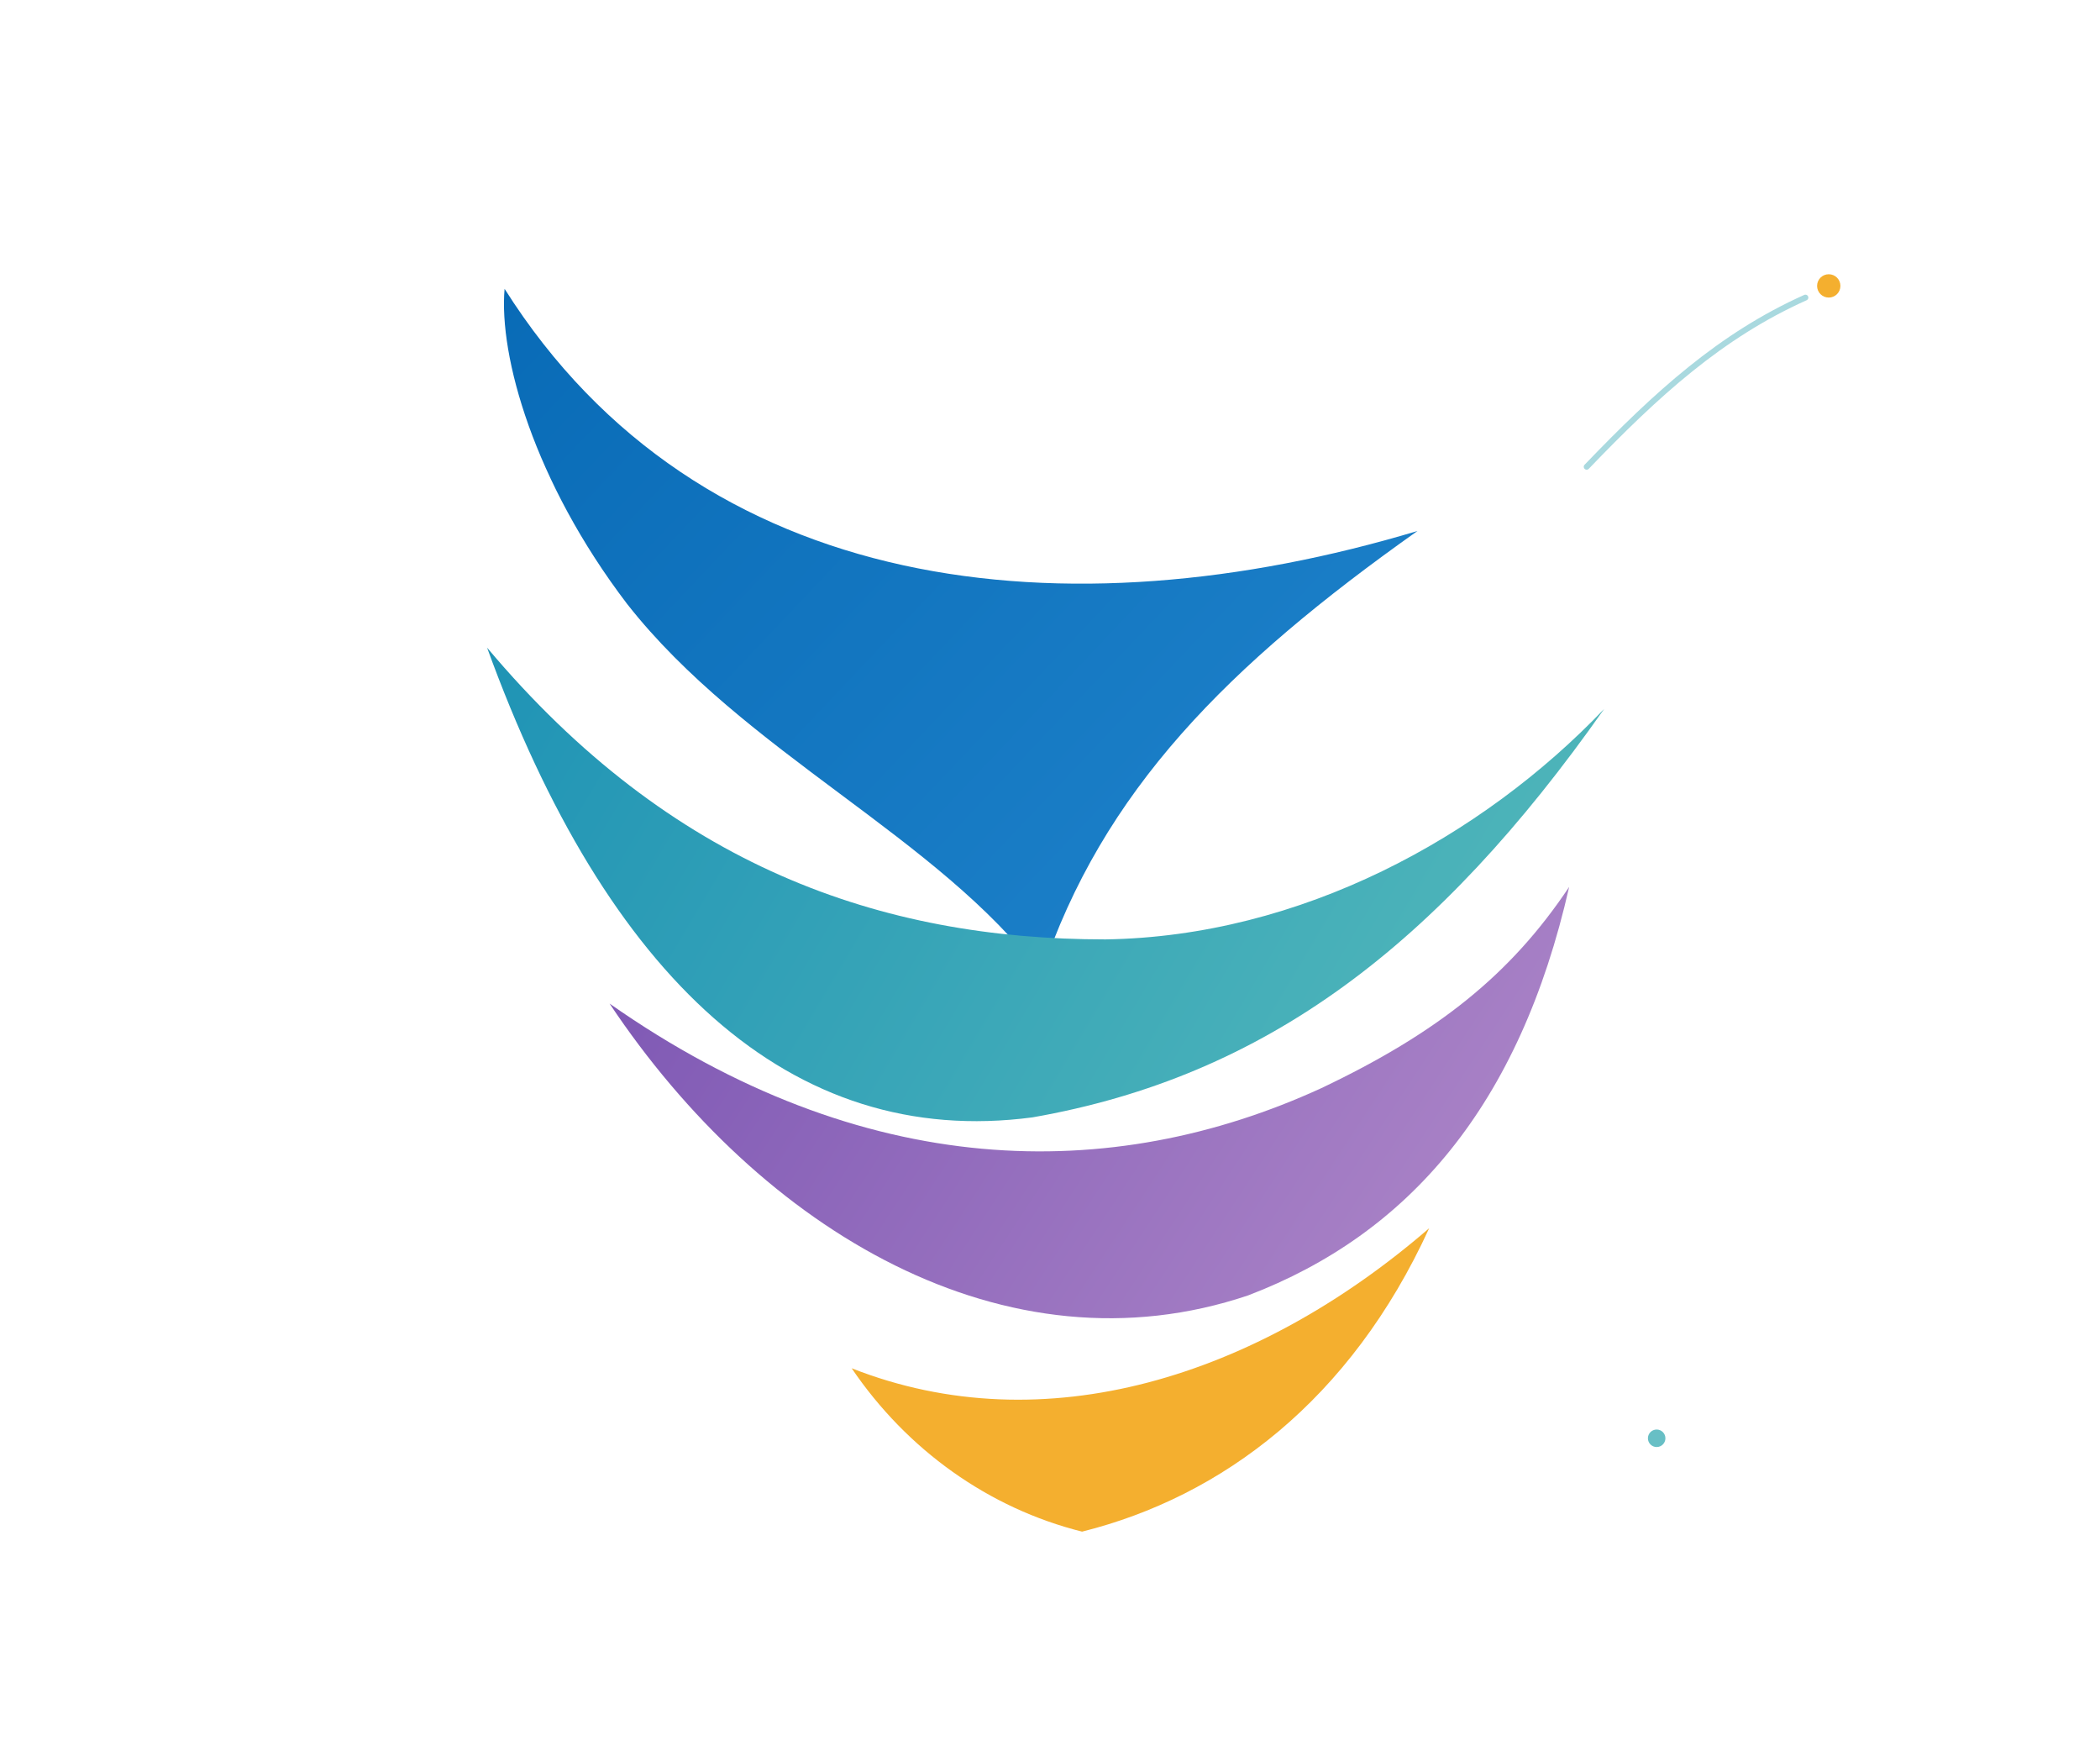
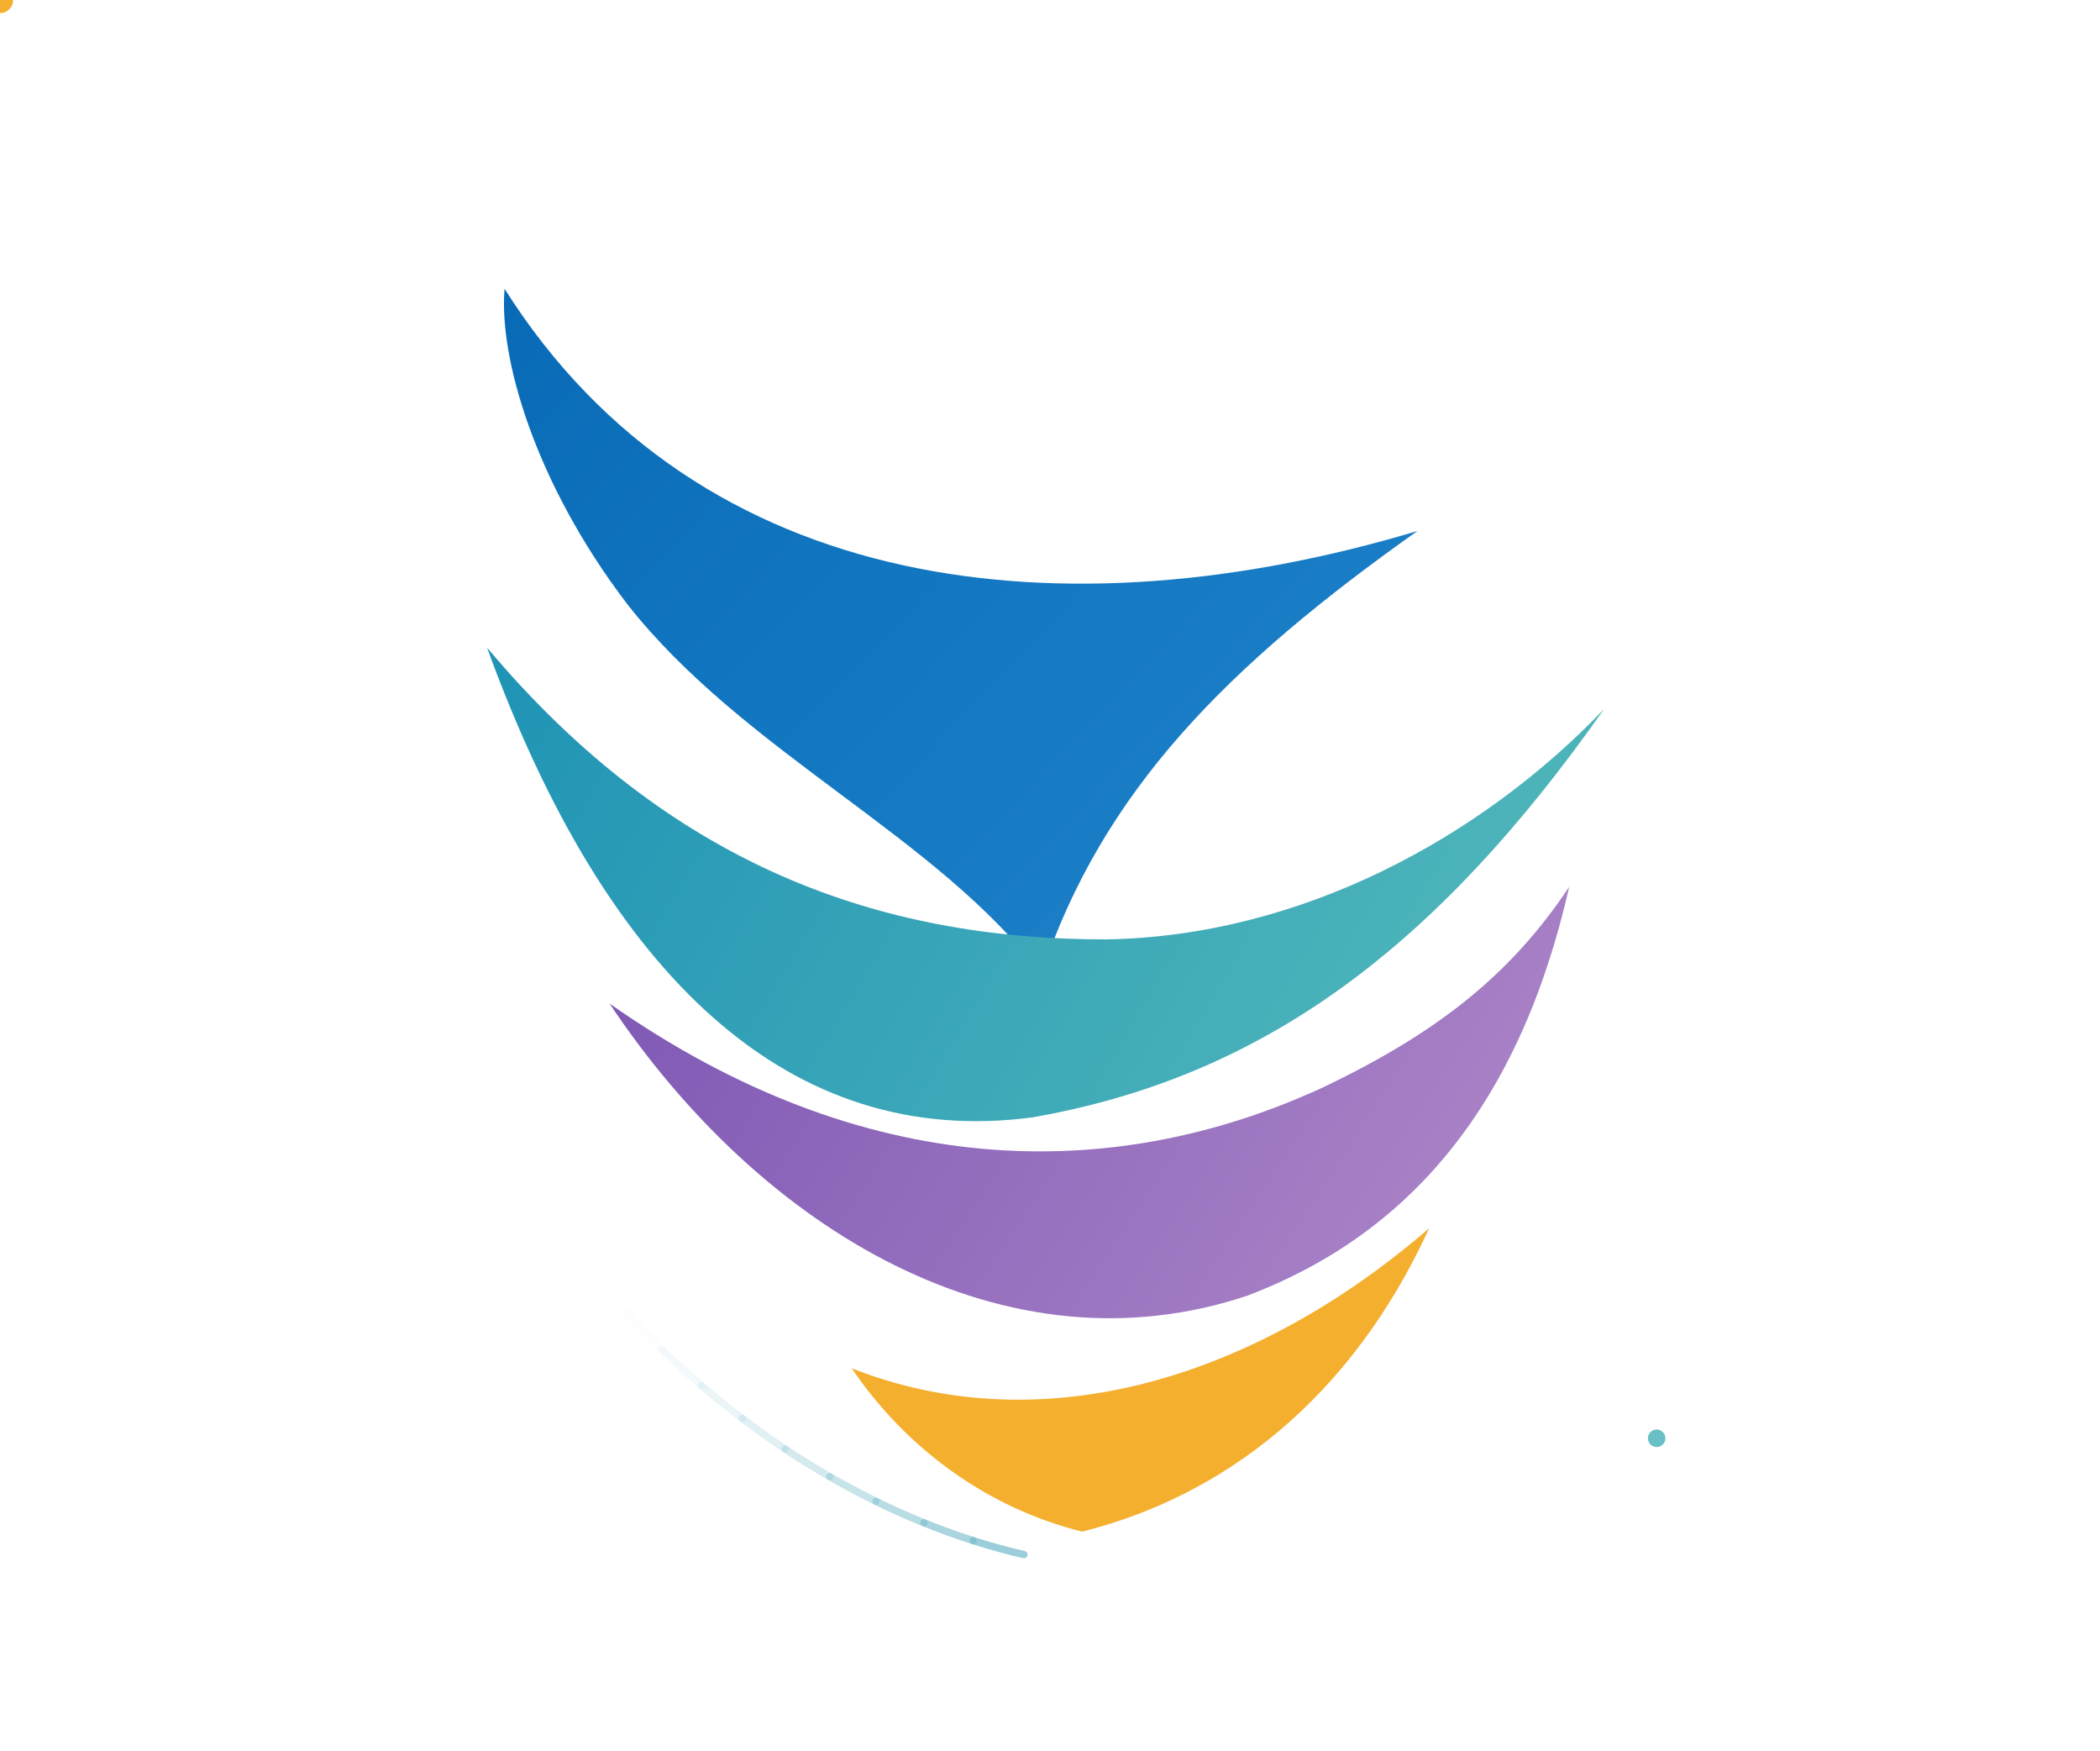
<svg xmlns="http://www.w3.org/2000/svg" viewBox="0 0 720 600" fill="none" role="img" aria-labelledby="title desc">
  <defs>
    <linearGradient id="blue" x1="150" y1="80" x2="530" y2="440" gradientUnits="userSpaceOnUse">
      <stop stop-color="#0769B5" />
      <stop offset="1" stop-color="#268BD2" />
    </linearGradient>
    <linearGradient id="teal" x1="160" y1="190" x2="590" y2="445" gradientUnits="userSpaceOnUse">
      <stop stop-color="#1C91B5" />
      <stop offset="1" stop-color="#5FC1BB" />
    </linearGradient>
    <linearGradient id="purple" x1="210" y1="265" x2="545" y2="485" gradientUnits="userSpaceOnUse">
      <stop stop-color="#7953B2" />
      <stop offset="1" stop-color="#B48DCB" />
    </linearGradient>
  </defs>
  <style>
- /* A quiet, staggered feather wave. The original V7 geometry is unchanged. */
+ /* Approved V1 staggered feather movement, preserved exactly. */
.feather{transform-box:fill-box;transform-origin:20% 22%;animation:feather-breathe 6.4s ease-in-out infinite}
.feather--blue{animation-delay:0s}
.feather--teal{animation-delay:-.42s}
.feather--purple{animation-delay:-.84s}
.feather--gold{animation-delay:-1.26s}
- .flight-guide{transform-box:fill-box;transform-origin:10% 80%;animation:guide-sweep 6.4s ease-in-out infinite}
- /* The tiny gold point wanders independently, as if riding gentle air currents. */
- .wind-dot{animation:wind-drift 12s cubic-bezier(.42,0,.58,1) infinite}
- @keyframes wind-drift{
-   0%,100%{transform:translate(0,0)}
-   12%{transform:translate(-18px,10px)}
-   28%{transform:translate(-53px,52px)}
-   43%{transform:translate(-44px,100px)}
-   59%{transform:translate(-61px,151px)}
-   73%{transform:translate(-9px,115px)}
-   88%{transform:translate(11px,41px)}
- }
@keyframes feather-breathe{
  0%,100%{transform:translate(0,0) rotate(0deg)}
  24%{transform:translate(0,-2px) rotate(-.8deg)}
  52%{transform:translate(2px,-6px) rotate(2.8deg)}
  77%{transform:translate(0,-1px) rotate(-.6deg)}
}
- @keyframes guide-sweep{
-   0%,100%{transform:translate(0,0) rotate(0deg)}
-   32%{transform:translate(3px,-3px) rotate(-2deg)}
-   57%{transform:translate(9px,-8px) rotate(-5deg)}
-   83%{transform:translate(2px,-2px) rotate(-1deg)}
+ /* Wind trace: a sequence of short translucent sections fades away behind the dot. */
+ .wind-trace{fill:none;stroke:#79BDCD;stroke-width:2.5;stroke-linecap:round;stroke-dasharray:18 982}
+ .wind-moving{display:inline}
+ .wind-static{display:none}
+ @media(prefers-reduced-motion:reduce){
+  .feather{animation:none!important}
+  .wind-moving{display:none!important}
+  .wind-static{display:inline!important}
}
- @media(prefers-reduced-motion:reduce){.feather,.flight-guide,.wind-dot{animation:none!important}}
</style>
  <path class="feather feather--blue" d="M173 99 C240 205 366 218 486 182 C421 228 378 271 357 334 C322 287 255 258 215 207 C183 165 171 122 173 99Z" fill="url(#blue)" />
  <path class="feather feather--teal" d="M167 222 C230 297 302 322 379 322 C446 321 508 287 550 243 C493 324 434 369 354 383 C271 394 208 335 167 222Z" fill="url(#teal)" />
  <path class="feather feather--purple" d="M209 344 C296 405 381 406 453 373 C493 354 518 334 538 304 C521 379 483 423 428 444 C345 472 261 422 209 344Z" fill="url(#purple)" />
  <path class="feather feather--gold" d="M292 469 C358 495 431 472 490 421 C463 480 419 513 371 525 C339 517 311 497 292 469Z" fill="#F4AF2F" />
-   <g class="flight-guide">
+   <g class="wind-moving" aria-hidden="true">
+     <path class="wind-trace" d="M627 98 C602 70 552 70 510 95 C410 42 265 62 168 129 C120 175 117 257 154 346 C182 440 276 526 375 537 C474 551 586 480 626 399 C671 324 664 239 638 181 C624 150 645 124 627 98 Z" pathLength="1000" opacity="0.031" stroke-dashoffset="162">
+       <animate attributeName="stroke-dashoffset" from="162" to="-838" dur="14s" repeatCount="indefinite" calcMode="linear" />
+     </path>
+     <path class="wind-trace" d="M627 98 C602 70 552 70 510 95 C410 42 265 62 168 129 C120 175 117 257 154 346 C182 440 276 526 375 537 C474 551 586 480 626 399 C671 324 664 239 638 181 C624 150 645 124 627 98 Z" pathLength="1000" opacity="0.085" stroke-dashoffset="144">
+       <animate attributeName="stroke-dashoffset" from="144" to="-856" dur="14s" repeatCount="indefinite" calcMode="linear" />
+     </path>
+     <path class="wind-trace" d="M627 98 C602 70 552 70 510 95 C410 42 265 62 168 129 C120 175 117 257 154 346 C182 440 276 526 375 537 C474 551 586 480 626 399 C671 324 664 239 638 181 C624 150 645 124 627 98 Z" pathLength="1000" opacity="0.152" stroke-dashoffset="126">
+       <animate attributeName="stroke-dashoffset" from="126" to="-874" dur="14s" repeatCount="indefinite" calcMode="linear" />
+     </path>
+     <path class="wind-trace" d="M627 98 C602 70 552 70 510 95 C410 42 265 62 168 129 C120 175 117 257 154 346 C182 440 276 526 375 537 C474 551 586 480 626 399 C671 324 664 239 638 181 C624 150 645 124 627 98 Z" pathLength="1000" opacity="0.231" stroke-dashoffset="108">
+       <animate attributeName="stroke-dashoffset" from="108" to="-892" dur="14s" repeatCount="indefinite" calcMode="linear" />
+     </path>
+     <path class="wind-trace" d="M627 98 C602 70 552 70 510 95 C410 42 265 62 168 129 C120 175 117 257 154 346 C182 440 276 526 375 537 C474 551 586 480 626 399 C671 324 664 239 638 181 C624 150 645 124 627 98 Z" pathLength="1000" opacity="0.320" stroke-dashoffset="90">
+       <animate attributeName="stroke-dashoffset" from="90" to="-910" dur="14s" repeatCount="indefinite" calcMode="linear" />
+     </path>
+     <path class="wind-trace" d="M627 98 C602 70 552 70 510 95 C410 42 265 62 168 129 C120 175 117 257 154 346 C182 440 276 526 375 537 C474 551 586 480 626 399 C671 324 664 239 638 181 C624 150 645 124 627 98 Z" pathLength="1000" opacity="0.417" stroke-dashoffset="72">
+       <animate attributeName="stroke-dashoffset" from="72" to="-928" dur="14s" repeatCount="indefinite" calcMode="linear" />
+     </path>
+     <path class="wind-trace" d="M627 98 C602 70 552 70 510 95 C410 42 265 62 168 129 C120 175 117 257 154 346 C182 440 276 526 375 537 C474 551 586 480 626 399 C671 324 664 239 638 181 C624 150 645 124 627 98 Z" pathLength="1000" opacity="0.521" stroke-dashoffset="54">
+       <animate attributeName="stroke-dashoffset" from="54" to="-946" dur="14s" repeatCount="indefinite" calcMode="linear" />
+     </path>
+     <path class="wind-trace" d="M627 98 C602 70 552 70 510 95 C410 42 265 62 168 129 C120 175 117 257 154 346 C182 440 276 526 375 537 C474 551 586 480 626 399 C671 324 664 239 638 181 C624 150 645 124 627 98 Z" pathLength="1000" opacity="0.632" stroke-dashoffset="36">
+       <animate attributeName="stroke-dashoffset" from="36" to="-964" dur="14s" repeatCount="indefinite" calcMode="linear" />
+     </path>
+     <path class="wind-trace" d="M627 98 C602 70 552 70 510 95 C410 42 265 62 168 129 C120 175 117 257 154 346 C182 440 276 526 375 537 C474 551 586 480 626 399 C671 324 664 239 638 181 C624 150 645 124 627 98 Z" pathLength="1000" opacity="0.750" stroke-dashoffset="18">
+       <animate attributeName="stroke-dashoffset" from="18" to="-982" dur="14s" repeatCount="indefinite" calcMode="linear" />
+     </path>
+     <circle r="4.5" fill="#F4AF2F">
+       <animateMotion dur="14s" repeatCount="indefinite" calcMode="linear" path="M627 98 C602 70 552 70 510 95 C410 42 265 62 168 129 C120 175 117 257 154 346 C182 440 276 526 375 537 C474 551 586 480 626 399 C671 324 664 239 638 181 C624 150 645 124 627 98 Z" />
+     </circle>
+   </g>
+   <g class="wind-static" aria-hidden="true">
    <path d="M544 160 C568 135 590 115 619 102" stroke="#A9D9DF" stroke-width="2" stroke-linecap="round" />
+     <circle cx="627" cy="98" r="4" fill="#F4AF2F" />
  </g>
-   <circle class="wind-dot" cx="627" cy="98" r="4" fill="#F4AF2F" />
  <circle cx="568" cy="493" r="3" fill="#68BFC5" />
</svg>
